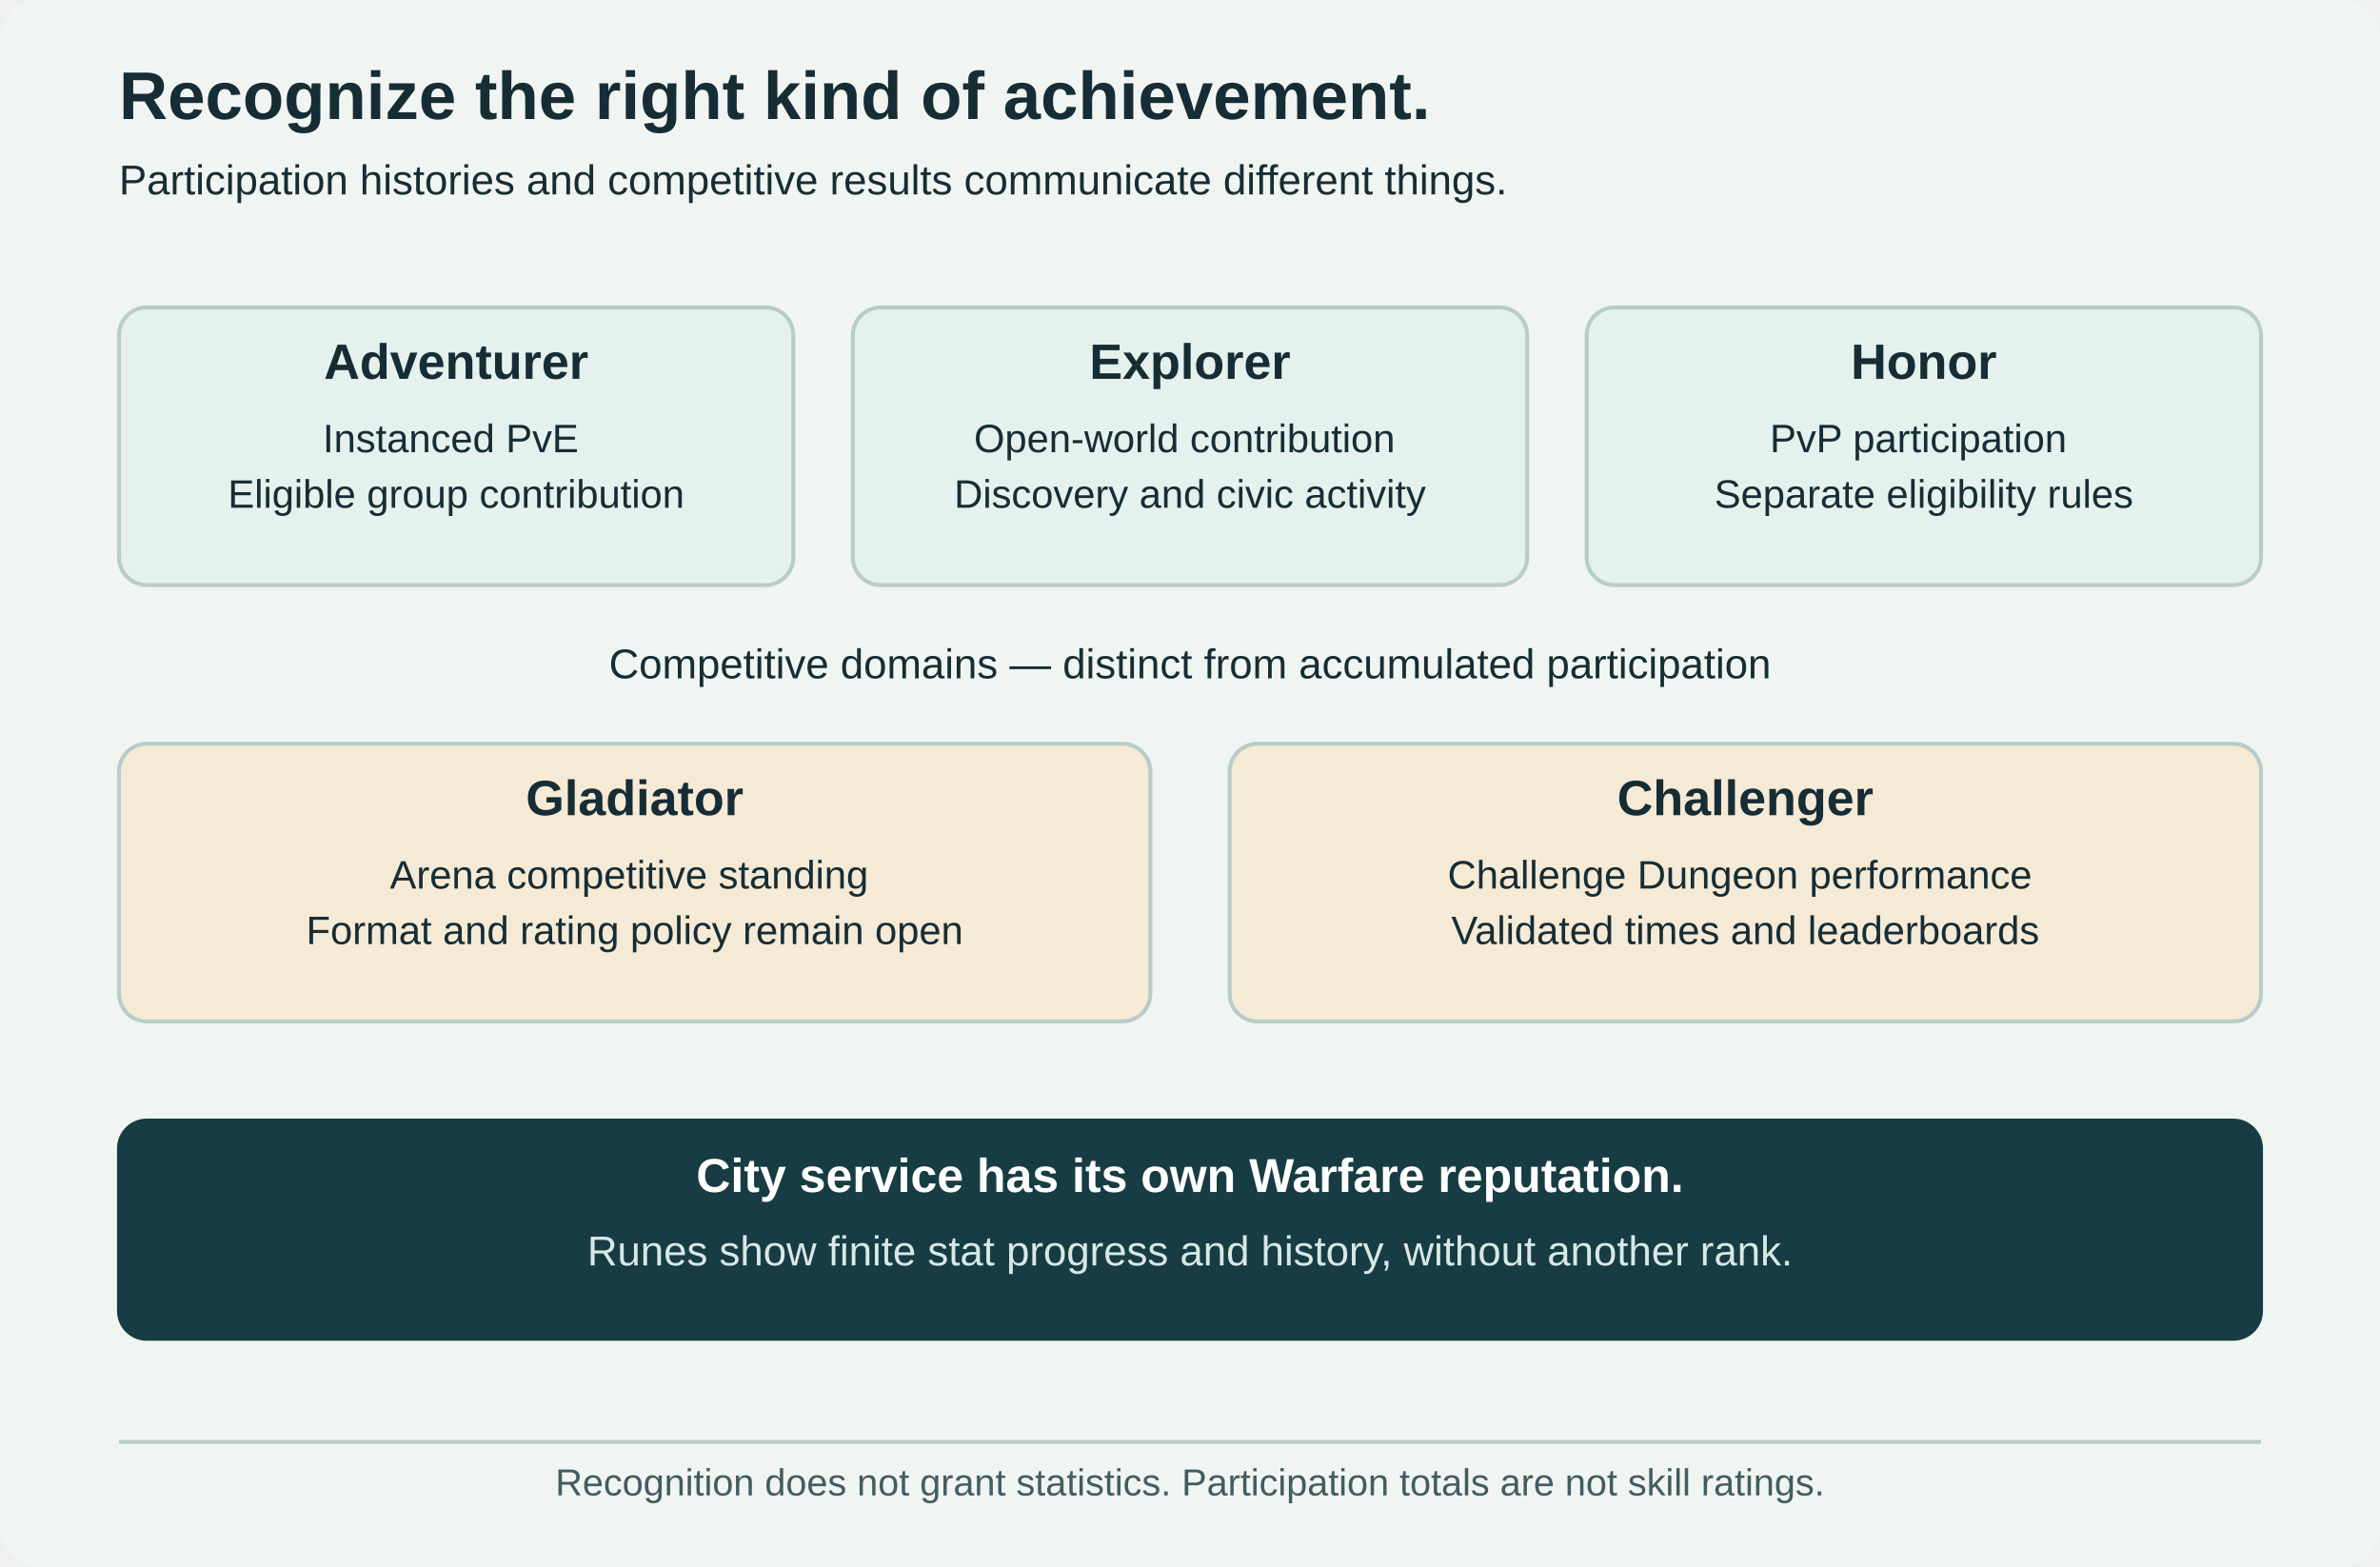
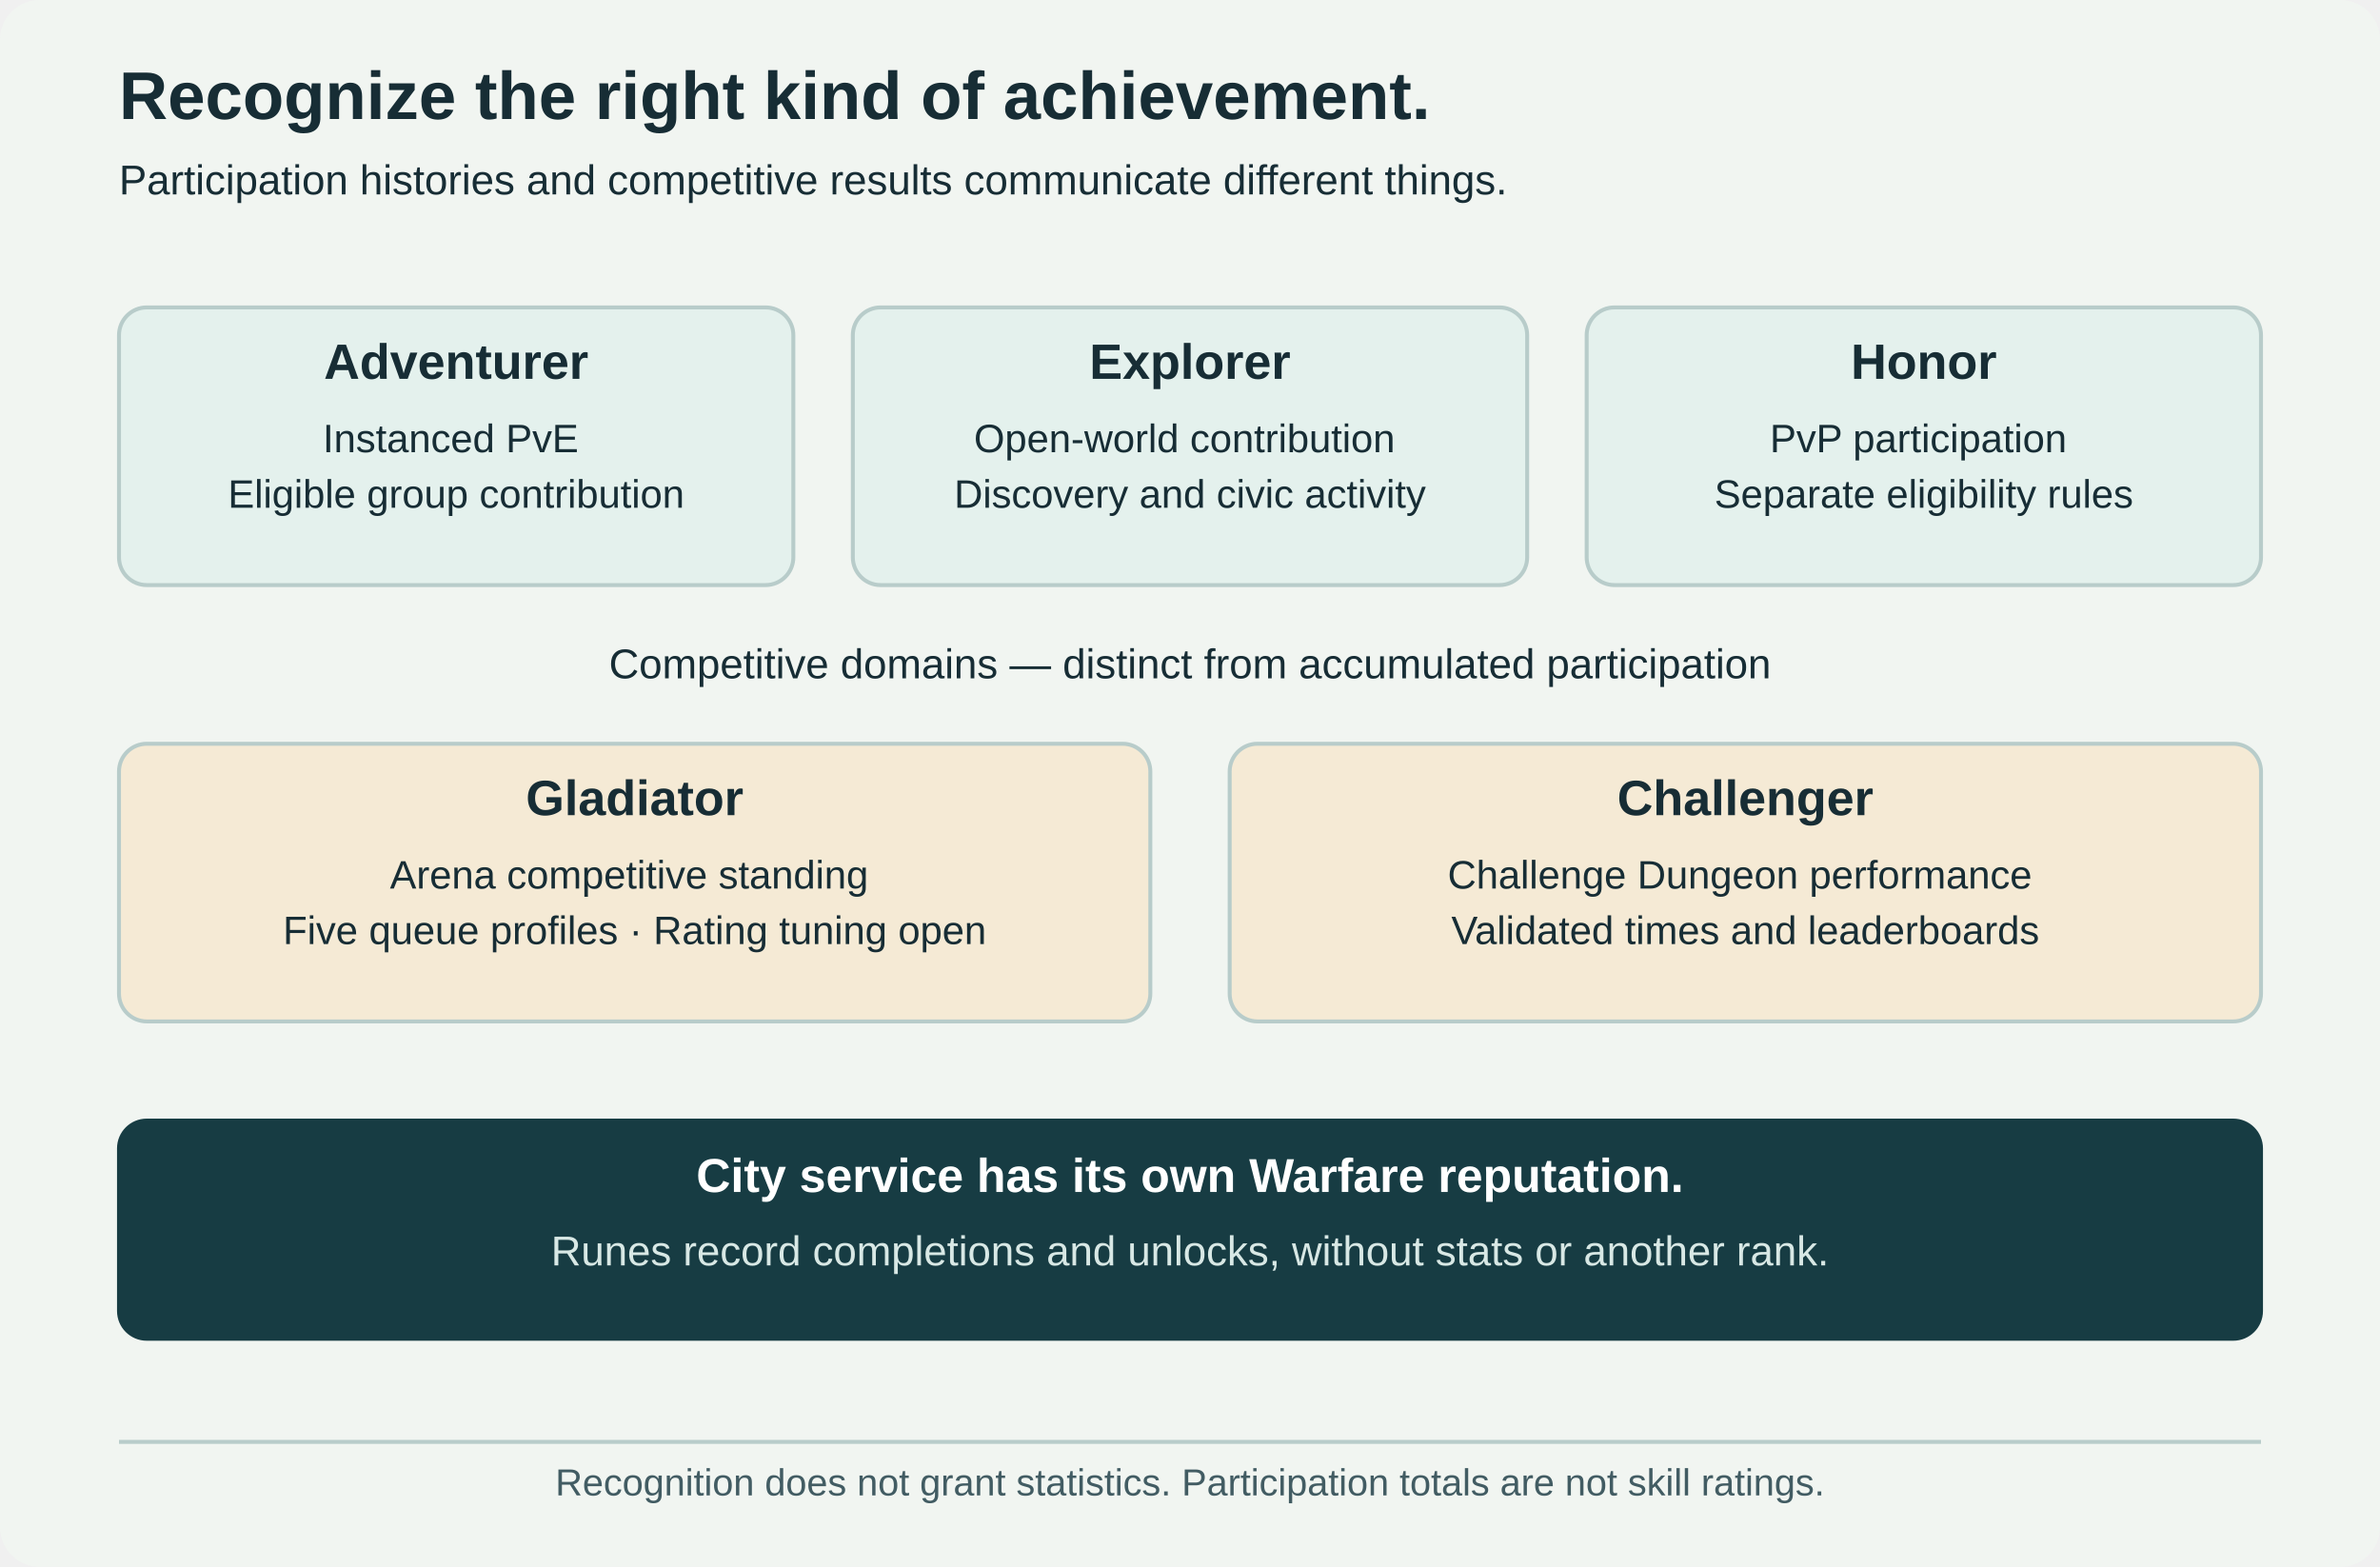
<svg xmlns="http://www.w3.org/2000/svg" width="1200" height="790" viewBox="0 0 1200 790" role="img" aria-labelledby="title desc">
  <defs>
    <marker id="arrow" viewBox="0 0 10 10" refX="9" refY="5" markerWidth="7" markerHeight="7" orient="auto-start-reverse">
      <path d="M0 0L10 5L0 10Z" fill="#377d7a" />
    </marker>
    <style>text{font-family:Arial,Helvetica,sans-serif;fill:#172d35}.heading{font-size:34px;font-weight:700}.label{font-size:25px;font-weight:700}.body{font-size:21px}.small{font-size:19px;fill:#425c63}</style>
  </defs>
  <rect width="1200" height="790" rx="20" fill="#f1f5f1" />
  <text x="60" y="60" text-anchor="start" class="heading" style="" data-fit="60,22,1080,45">
    <tspan x="60" dy="0">Recognize the right kind of achievement.</tspan>
  </text>
  <text x="60" y="98" text-anchor="start" class="body" style="" data-fit="60,75,1080,32">
    <tspan x="60" dy="0">Participation histories and competitive results communicate different things.</tspan>
  </text>
  <rect x="60" y="155" width="340" height="140" rx="14" fill="#e4f1ed" stroke="#b8ccca" stroke-width="2" />
  <text x="230.0" y="191" text-anchor="middle" class="label" style="font-size:25px;" data-fit="72,165,316,37">
    <tspan x="230.0" dy="0">Adventurer</tspan>
  </text>
  <text x="230.0" y="228" text-anchor="middle" class="body" style="font-size:20px;" data-fit="72,205,316,82">
    <tspan x="230.0" dy="0">Instanced PvE</tspan>
    <tspan x="230.0" dy="28">Eligible group contribution</tspan>
  </text>
  <rect x="430" y="155" width="340" height="140" rx="14" fill="#e4f1ed" stroke="#b8ccca" stroke-width="2" />
  <text x="600.0" y="191" text-anchor="middle" class="label" style="font-size:25px;" data-fit="442,165,316,37">
    <tspan x="600.0" dy="0">Explorer</tspan>
  </text>
  <text x="600.0" y="228" text-anchor="middle" class="body" style="font-size:20px;" data-fit="442,205,316,82">
    <tspan x="600.0" dy="0">Open-world contribution</tspan>
    <tspan x="600.0" dy="28">Discovery and civic activity</tspan>
  </text>
  <rect x="800" y="155" width="340" height="140" rx="14" fill="#e4f1ed" stroke="#b8ccca" stroke-width="2" />
  <text x="970.0" y="191" text-anchor="middle" class="label" style="font-size:25px;" data-fit="812,165,316,37">
    <tspan x="970.0" dy="0">Honor</tspan>
  </text>
  <text x="970.0" y="228" text-anchor="middle" class="body" style="font-size:20px;" data-fit="812,205,316,82">
    <tspan x="970.0" dy="0">PvP participation</tspan>
    <tspan x="970.0" dy="28">Separate eligibility rules</tspan>
  </text>
  <text x="600" y="342" text-anchor="middle" class="body" style="" data-fit="60,315,1080,35">
    <tspan x="600" dy="0">Competitive domains — distinct from accumulated participation</tspan>
  </text>
  <rect x="60" y="375" width="520" height="140" rx="14" fill="#f5ead5" stroke="#b8ccca" stroke-width="2" />
  <text x="320.0" y="411" text-anchor="middle" class="label" style="font-size:25px;" data-fit="72,385,496,37">
    <tspan x="320.0" dy="0">Gladiator</tspan>
  </text>
  <text x="320.0" y="448" text-anchor="middle" class="body" style="font-size:20px;" data-fit="72,425,496,82">
    <tspan x="320.0" dy="0">Arena competitive standing</tspan>
-     <tspan x="320.0" dy="28">Format and rating policy remain open</tspan>
+     <tspan x="320.0" dy="28">Five queue profiles · Rating tuning open</tspan>
  </text>
  <rect x="620" y="375" width="520" height="140" rx="14" fill="#f5ead5" stroke="#b8ccca" stroke-width="2" />
  <text x="880.0" y="411" text-anchor="middle" class="label" style="font-size:25px;" data-fit="632,385,496,37">
    <tspan x="880.0" dy="0">Challenger</tspan>
  </text>
  <text x="880.0" y="448" text-anchor="middle" class="body" style="font-size:20px;" data-fit="632,425,496,82">
    <tspan x="880.0" dy="0">Challenge Dungeon performance</tspan>
    <tspan x="880.0" dy="28">Validated times and leaderboards</tspan>
  </text>
  <rect x="60" y="565" width="1080" height="110" rx="14" fill="#173c43" stroke="#173c43" stroke-width="2" />
  <text x="600.0" y="601" text-anchor="middle" class="label" style="fill:#ffffff;font-size:24px;" data-fit="72,575,1056,37">
    <tspan x="600.0" dy="0">City service has its own Warfare reputation.</tspan>
  </text>
  <text x="600.0" y="638" text-anchor="middle" class="body" style="fill:#d8e8e5;font-size:21px;" data-fit="72,615,1056,52">
-     <tspan x="600.0" dy="0">Runes show finite stat progress and history, without another rank.</tspan>
+     <tspan x="600.0" dy="0">Runes record completions and unlocks, without stats or another rank.</tspan>
  </text>
  <path d="M60 727H1140" stroke="#b8ccca" stroke-width="2" />
  <text x="600" y="754" text-anchor="middle" class="small" style="" data-fit="60,734,1080,51">
    <tspan x="600" dy="0">Recognition does not grant statistics. Participation totals are not skill ratings.</tspan>
  </text>
</svg>
